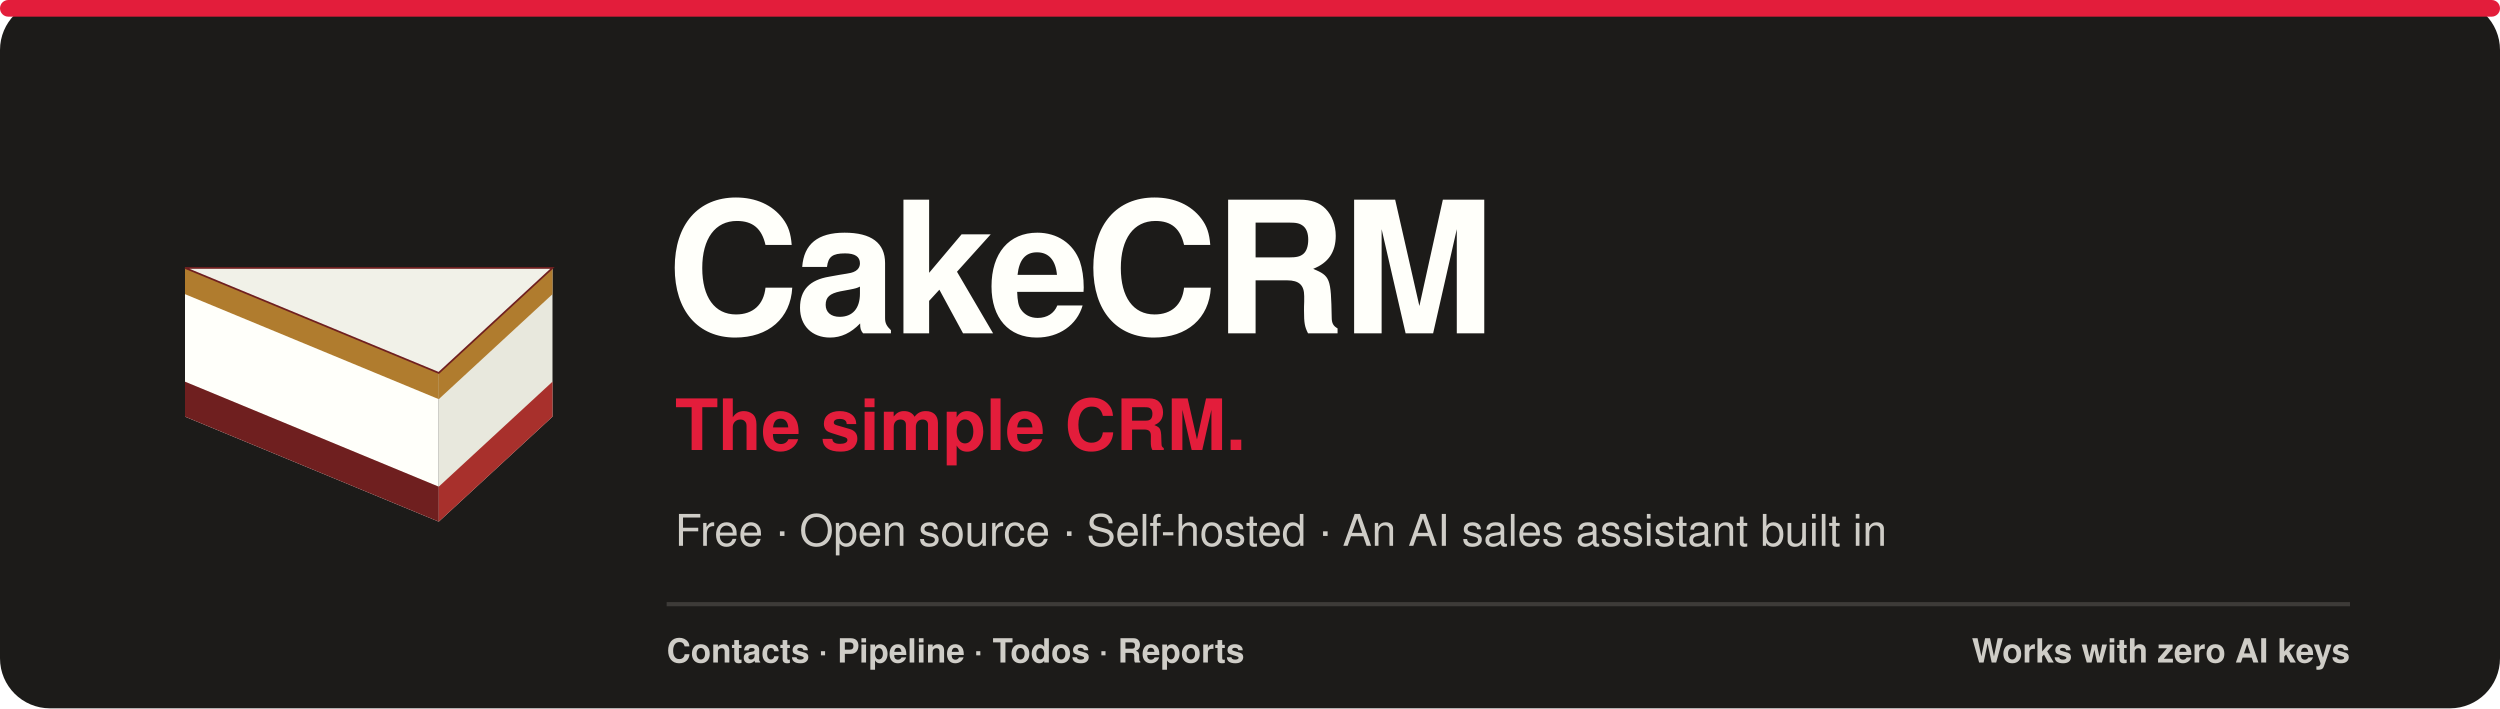
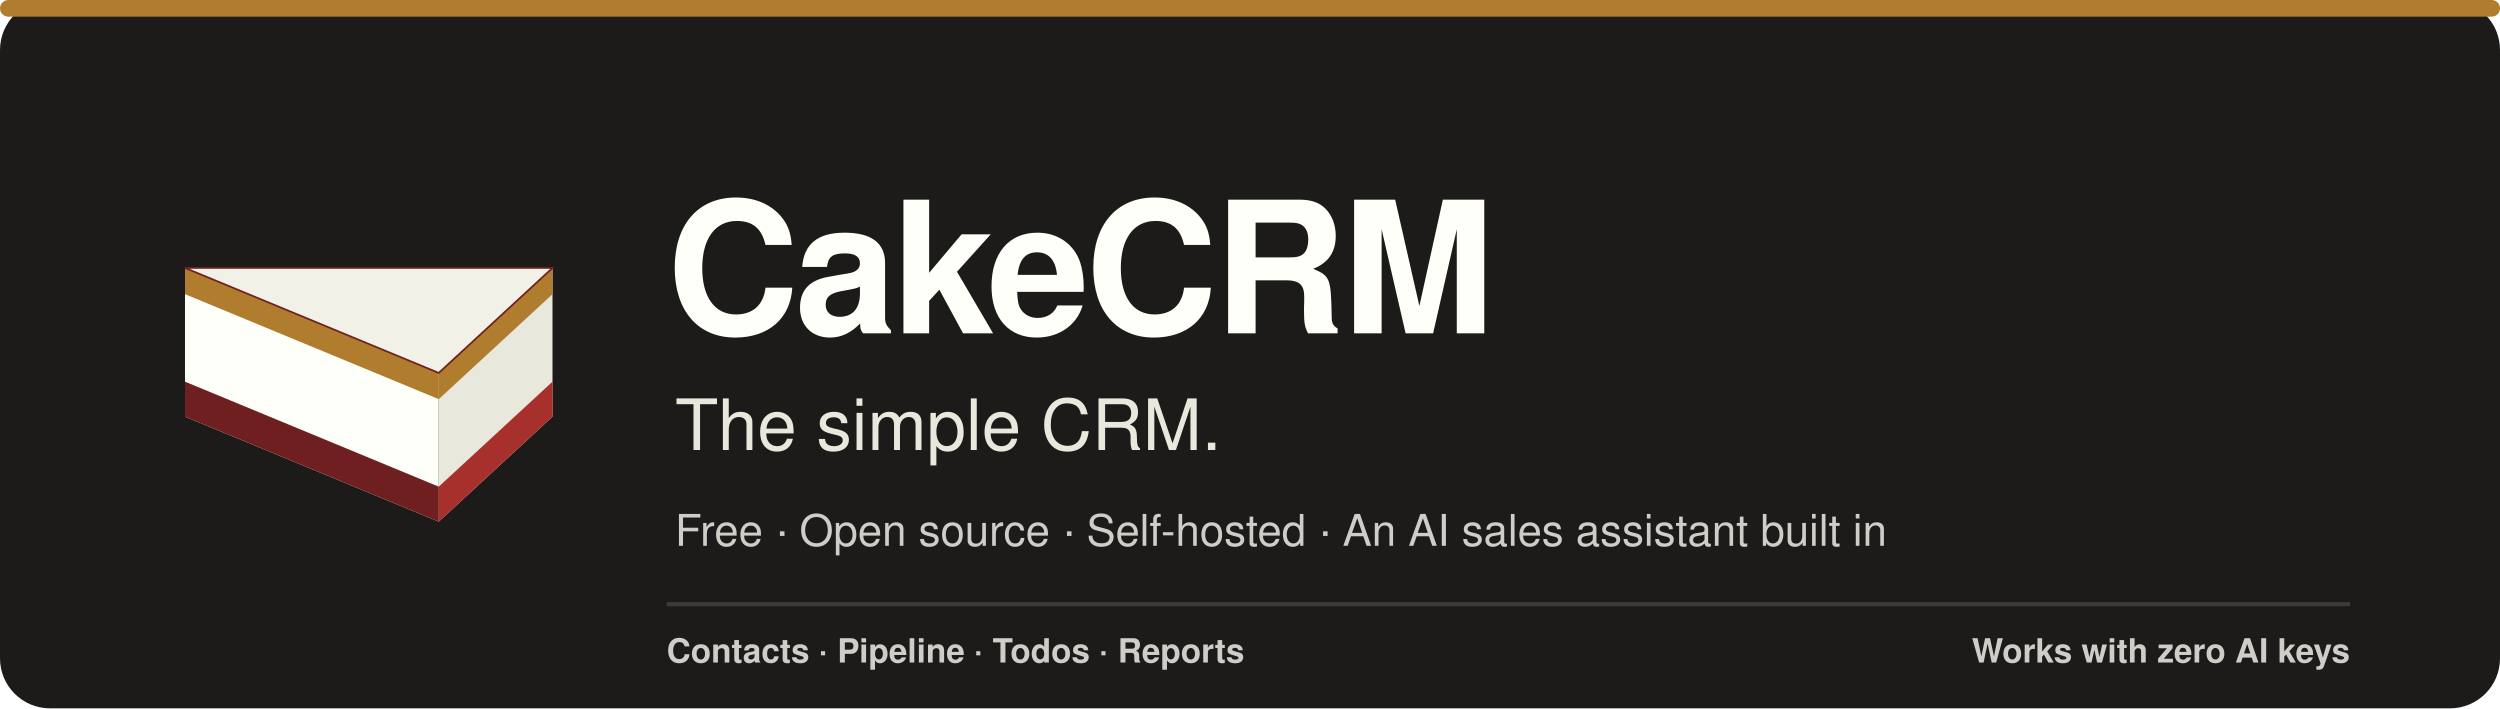
<svg xmlns="http://www.w3.org/2000/svg" width="1200" height="340" viewBox="0 0 1200 340" role="img" aria-label="CakeCRM — the simple CRM. Free, open source, self-hosted, with an AI sales assistant built in.">
  <rect width="1200" height="340" rx="24" fill="#1c1b19" />
-   <rect x="0" y="0" width="1200" height="8" rx="4" fill="#e31d3b" />
+   <rect x="0" y="0" width="1200" height="8" rx="4" fill="#b07c2e" />
  <g transform="translate(72,74) scale(2.1)">
    <polygon points="8,26 66,50 66,84 8,60" fill="#fffffa" />
    <polygon points="66,50 92,26 92,60 66,84" fill="#e8e8dd" />
    <polygon points="8,26 92,26 66,50" fill="#f1f1e8" />
    <polygon points="8,26 66,50 66,56 8,32" fill="#b07c2e" />
    <polygon points="66,50 92,26 92,32 66,56" fill="#b07c2e" />
    <polygon points="8,52 66,76 66,84 8,60" fill="#6f1f1f" />
    <polygon points="66,76 92,52 92,60 66,84" fill="#a8302c" />
    <polygon points="8,26 92,26 66,50" fill="none" stroke="#6f1f1f" stroke-width="0.4" stroke-linejoin="miter" />
  </g>
  <g font-family="Montserrat, 'Helvetica Neue', Helvetica, Arial, sans-serif">
    <text x="320" y="160" font-size="88" font-weight="800" fill="#fffffa" letter-spacing="-2">CakeCRM</text>
-     <text x="324" y="216" font-size="34" font-weight="600" fill="#e31d3b">The simple CRM.</text>
+     <text x="324" y="216" font-size="34" font-weight="500" fill="#e8e8dd">The simple CRM.</text>
    <text x="324" y="262" font-size="21" font-weight="500" fill="#cfcdc7">Free · Open source · Self-hosted · An AI sales assistant built in</text>
  </g>
  <line x1="320" y1="290" x2="1128" y2="290" stroke="#3d3b38" stroke-width="2" />
  <g font-family="Montserrat, 'Helvetica Neue', Helvetica, Arial, sans-serif" font-size="16" font-weight="600" fill="#cfcdc7">
    <text x="320" y="318">Contacts · Pipeline · Todos · Reports</text>
    <text x="1128" y="318" text-anchor="end">Works with zero AI keys</text>
  </g>
</svg>
